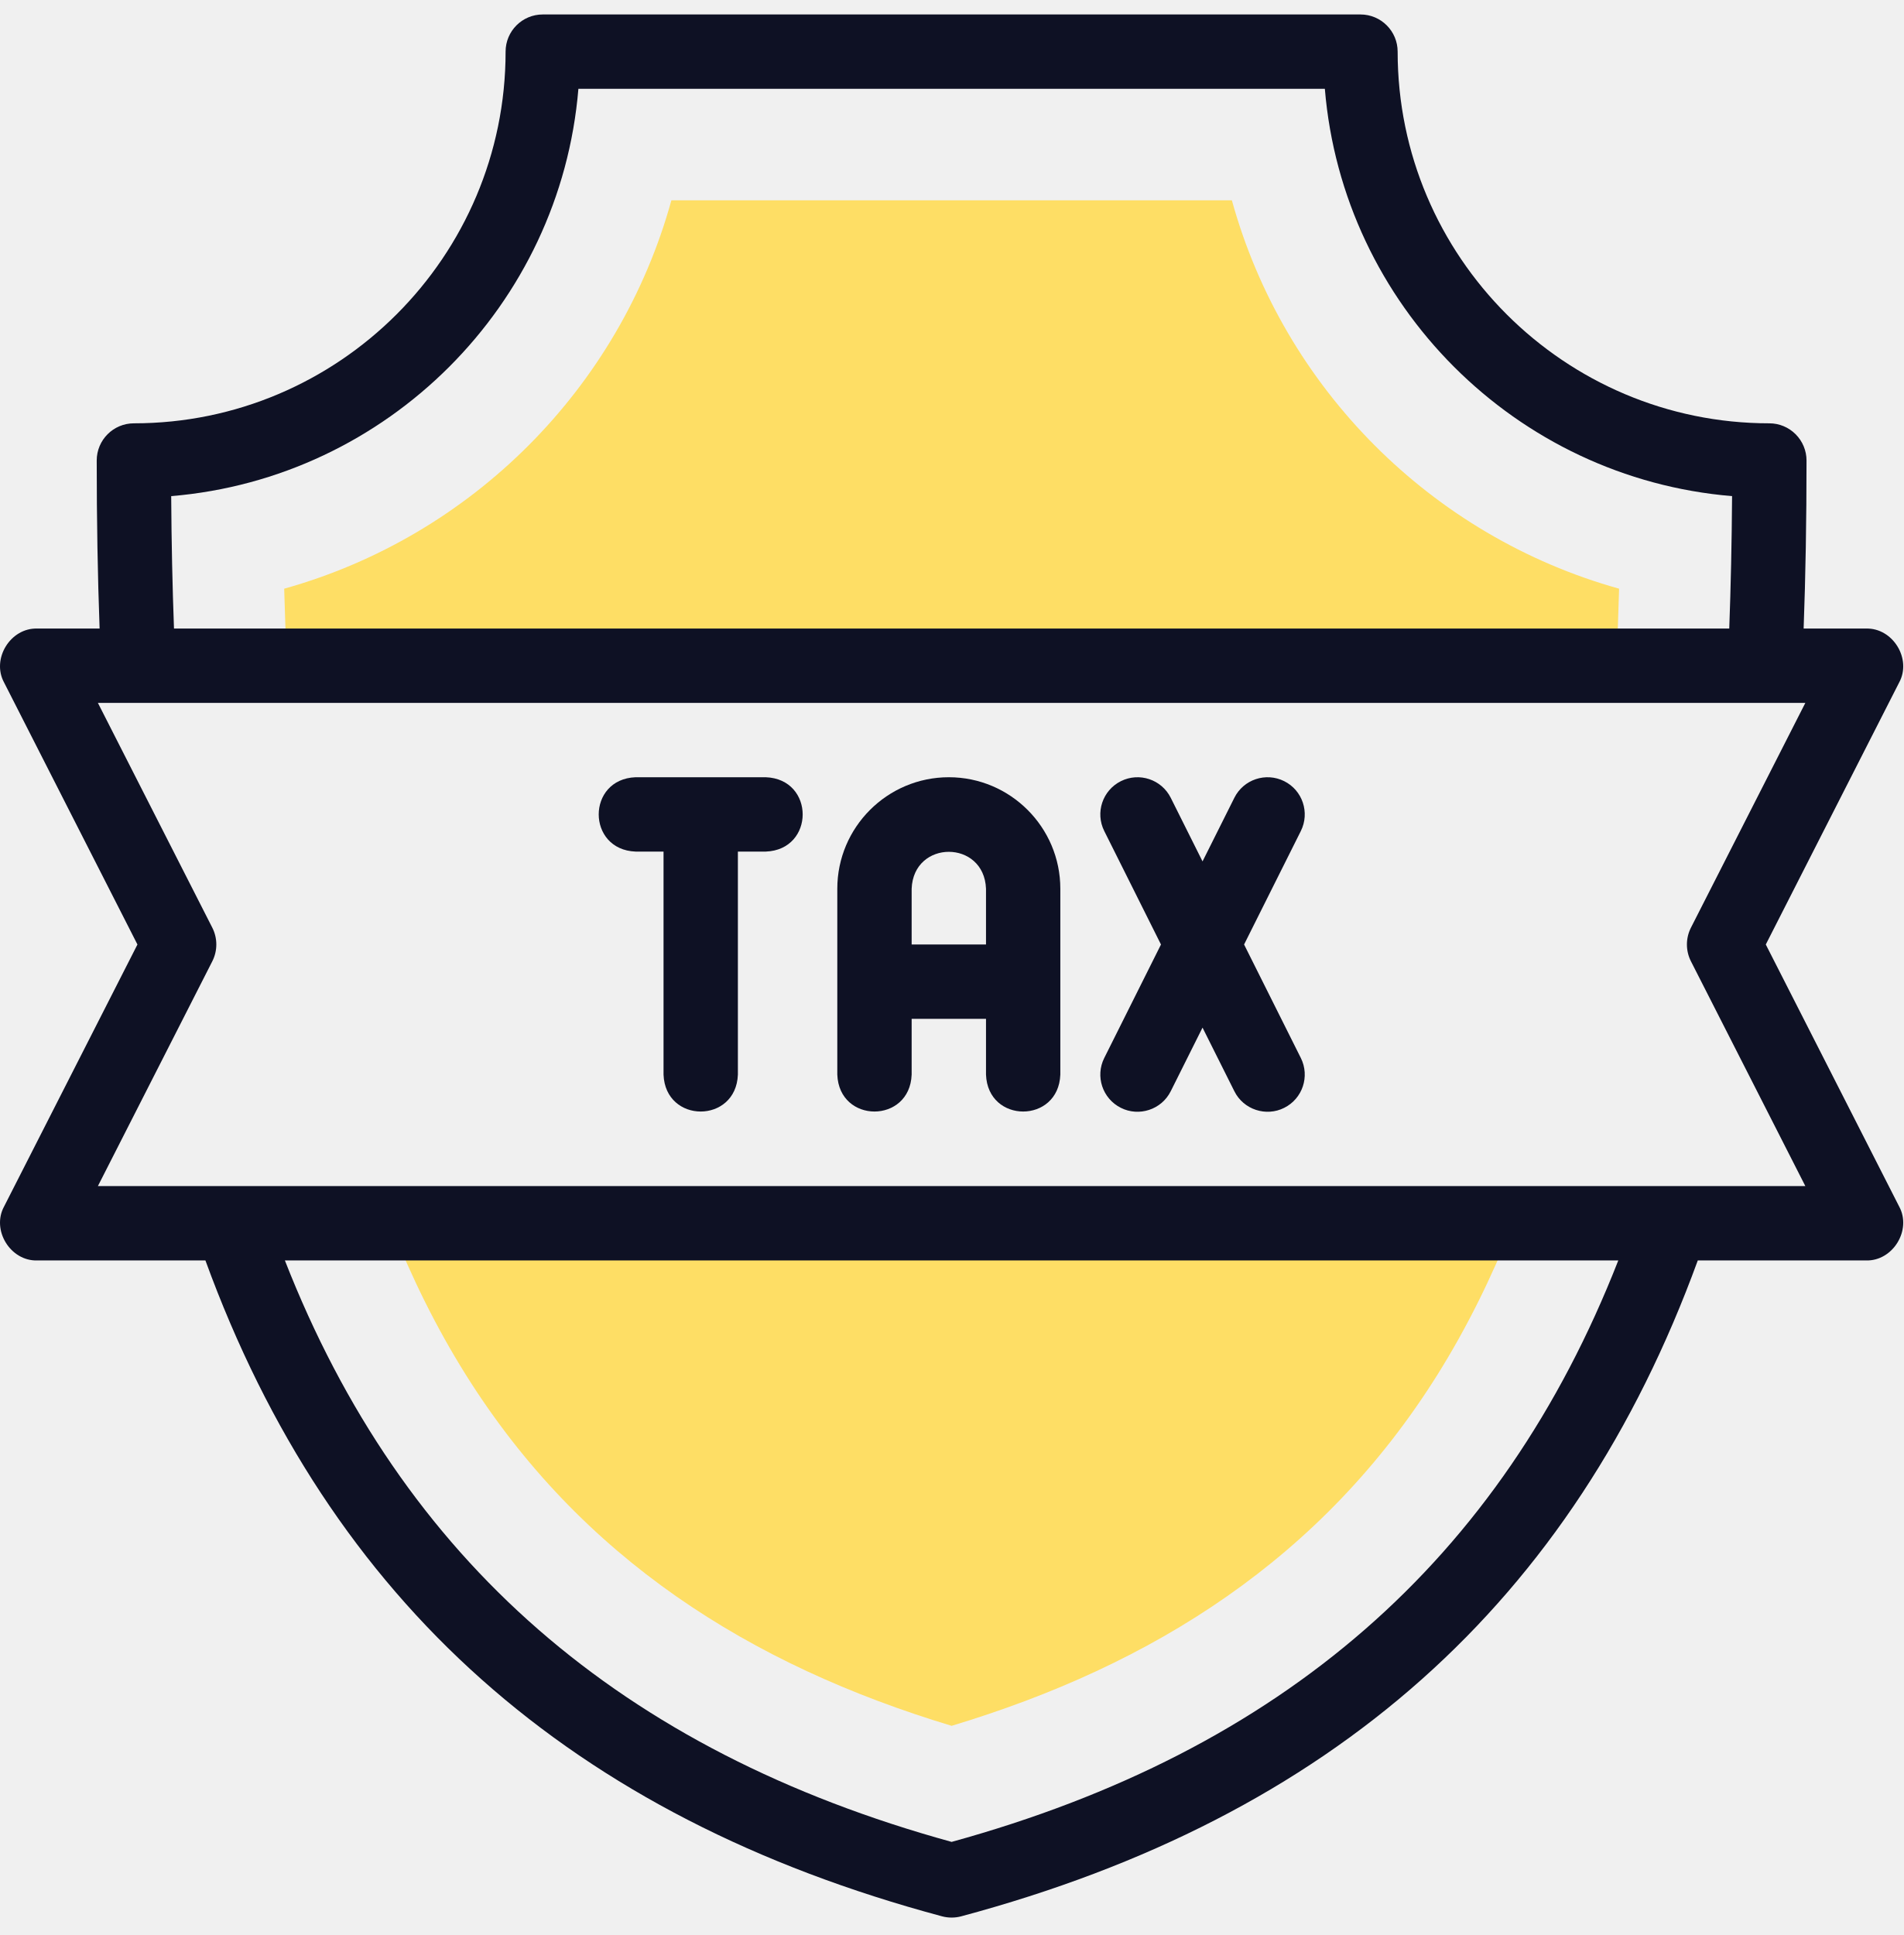
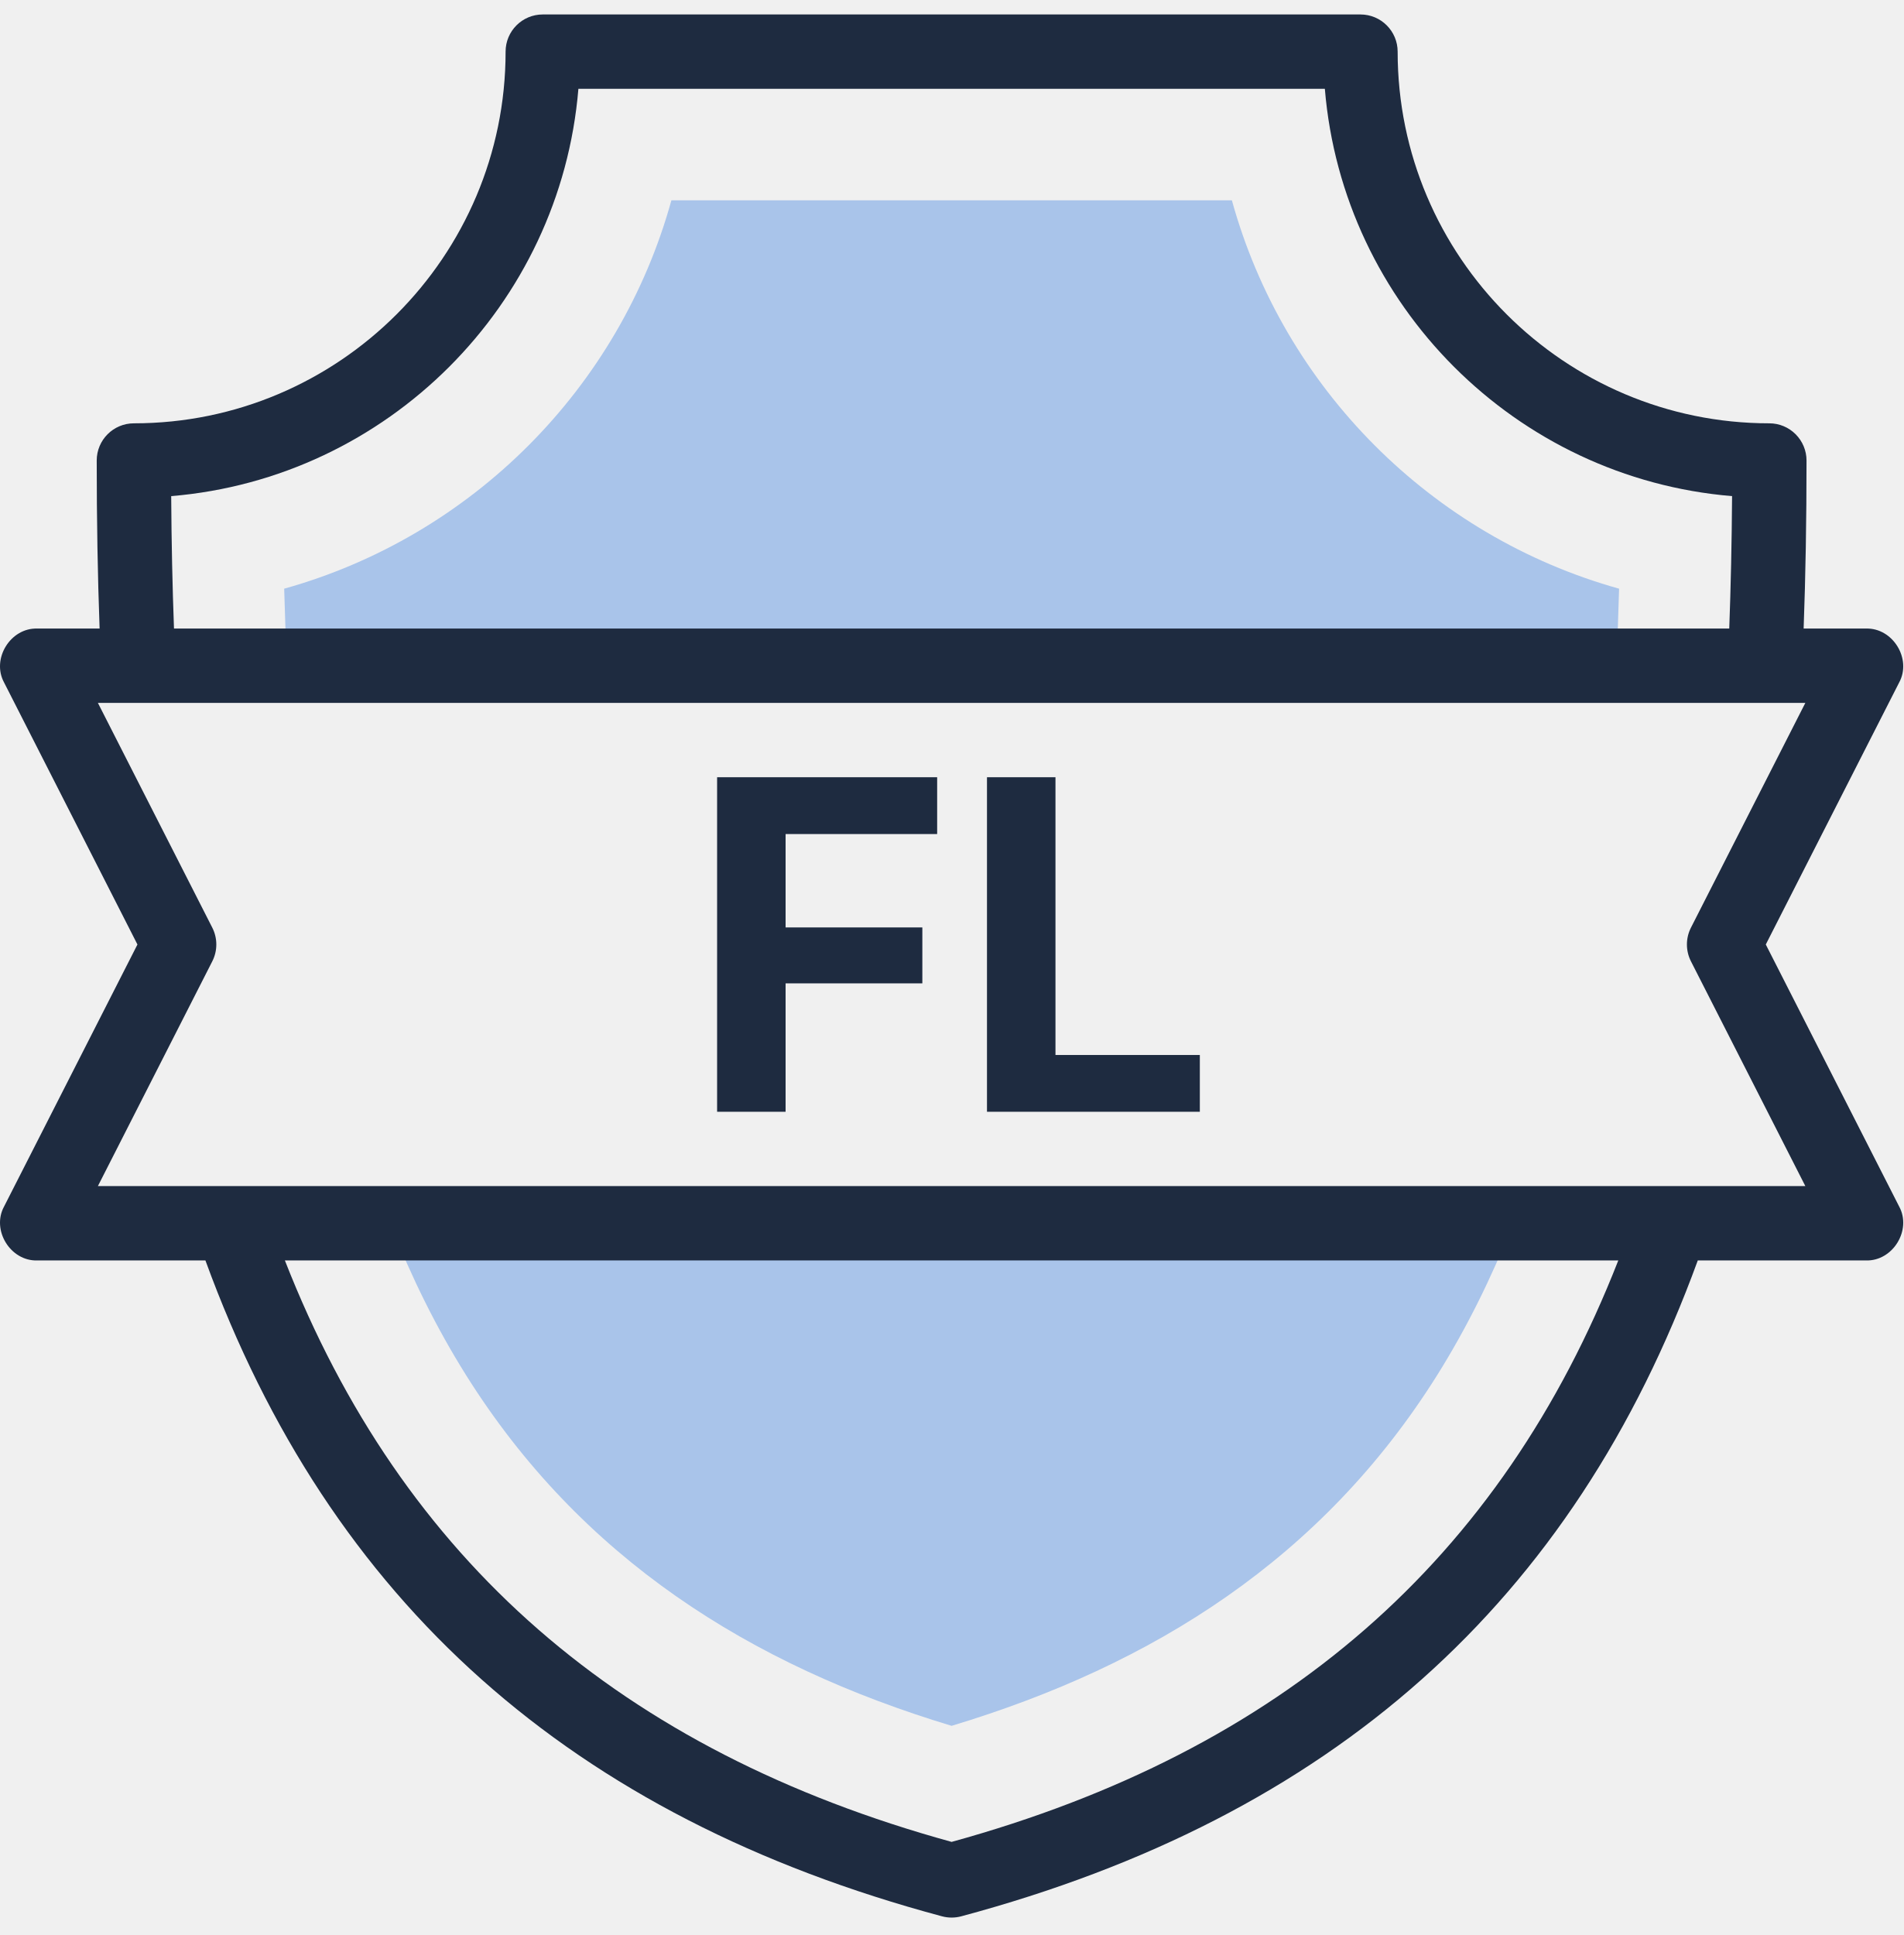
<svg xmlns="http://www.w3.org/2000/svg" width="60" height="61" viewBox="0 0 60 61" fill="none">
  <g clip-path="url(#clip0_1308_11614)">
-     <path fill-rule="evenodd" clip-rule="evenodd" d="M9.047 20.928H50.954C50.992 20.132 51.021 19.341 51.042 18.558C45.127 16.906 40.47 12.236 38.835 6.314H21.166C19.531 12.236 14.874 16.906 8.959 18.558C8.98 19.341 9.009 20.131 9.047 20.928Z" fill="#FEDE65" />
-     <path fill-rule="evenodd" clip-rule="evenodd" d="M47.677 38.621H12.322C12.979 40.279 13.76 41.863 14.687 43.342C18.308 49.12 23.637 52.488 30 54.406C36.363 52.488 41.692 49.12 45.313 43.342C46.239 41.863 47.02 40.279 47.677 38.621Z" fill="#FEDE65" />
-     <path d="M24.14 24.502H20.039C18.486 24.56 18.488 26.788 20.039 26.846H20.918V33.876C20.976 35.429 23.204 35.428 23.262 33.876V26.846H24.14C25.694 26.788 25.692 24.559 24.14 24.502Z" fill="#0E1124" />
-     <path d="M29.912 24.502C27.973 24.502 26.396 26.079 26.396 28.017V33.876C26.454 35.429 28.683 35.428 28.74 33.876V32.118H31.084V33.876C31.141 35.429 33.37 35.428 33.427 33.876V28.017C33.427 26.079 31.85 24.502 29.912 24.502ZM31.084 29.775H28.74V28.017C28.799 26.465 31.025 26.466 31.084 28.017V29.775Z" fill="#0E1124" />
-     <path d="M40.485 24.626C39.906 24.337 39.202 24.571 38.913 25.15L37.91 27.155L36.908 25.15C36.618 24.571 35.914 24.337 35.336 24.626C34.757 24.915 34.522 25.619 34.812 26.198L36.6 29.775L34.812 33.352C34.522 33.931 34.757 34.635 35.336 34.924C35.902 35.211 36.617 34.985 36.908 34.4L37.91 32.395L38.913 34.4C39.203 34.985 39.919 35.211 40.485 34.924C41.064 34.635 41.298 33.931 41.009 33.352L39.22 29.775L41.009 26.198C41.298 25.619 41.064 24.915 40.485 24.626Z" fill="#0E1124" />
-     <path d="M55.667 29.775L59.87 21.518C60.277 20.774 59.673 19.789 58.825 19.815H56.86C56.921 18.154 56.951 16.409 56.951 14.517C56.951 14.207 56.827 13.909 56.607 13.689C56.388 13.469 56.09 13.345 55.779 13.345C49.318 13.345 44.061 8.089 44.061 1.628C44.061 0.981 43.536 0.456 42.889 0.456H17.11C16.463 0.456 15.939 0.981 15.939 1.628C15.939 8.089 10.682 13.345 4.221 13.345C3.574 13.345 3.049 13.87 3.049 14.517C3.049 16.41 3.079 18.155 3.14 19.815H1.174C0.327 19.789 -0.277 20.774 0.13 21.518L4.333 29.775L0.13 38.032C-0.277 38.775 0.327 39.761 1.174 39.735H6.476C10.407 50.512 18.01 57.279 29.697 60.411C29.895 60.464 30.105 60.464 30.303 60.411C41.989 57.28 49.592 50.512 53.523 39.735H58.825C59.673 39.761 60.277 38.775 59.87 38.032L55.667 29.775ZM5.397 15.64C12.216 15.074 17.669 9.619 18.234 2.8H41.766C42.331 9.619 47.784 15.074 54.604 15.64C54.594 17.109 54.564 18.489 54.515 19.815H5.485C5.436 18.49 5.406 17.11 5.397 15.64ZM30 58.065C19.573 55.192 12.681 49.186 8.981 39.735H51.017C47.317 49.186 40.425 55.193 30 58.065ZM3.086 37.391L6.692 30.306C6.862 29.972 6.862 29.577 6.692 29.243L3.086 22.158H56.914L53.308 29.243C53.138 29.577 53.138 29.972 53.308 30.306L56.914 37.391H3.086Z" fill="#0E1124" />
+     <path fill-rule="evenodd" clip-rule="evenodd" d="M9.047 20.928H50.954C50.992 20.132 51.021 19.341 51.042 18.558C45.127 16.906 40.47 12.236 38.835 6.314H21.166C19.531 12.236 14.874 16.906 8.959 18.558C8.98 19.341 9.009 20.131 9.047 20.928Z" fill="#A9C4EA" />
+     <path fill-rule="evenodd" clip-rule="evenodd" d="M47.677 38.621H12.322C12.979 40.279 13.76 41.863 14.687 43.342C18.308 49.12 23.637 52.488 30 54.406C36.363 52.488 41.692 49.12 45.313 43.342C46.239 41.863 47.02 40.279 47.677 38.621Z" fill="#A9C4EA" />
+     <path d="M55.667 29.775L59.87 21.518C60.277 20.774 59.673 19.789 58.825 19.815H56.86C56.921 18.154 56.951 16.409 56.951 14.517C56.951 14.207 56.827 13.909 56.607 13.689C56.388 13.469 56.09 13.345 55.779 13.345C49.318 13.345 44.061 8.089 44.061 1.628C44.061 0.981 43.536 0.456 42.889 0.456H17.11C16.463 0.456 15.939 0.981 15.939 1.628C15.939 8.089 10.682 13.345 4.221 13.345C3.574 13.345 3.049 13.87 3.049 14.517C3.049 16.41 3.079 18.155 3.14 19.815H1.174C0.327 19.789 -0.277 20.774 0.13 21.518L4.333 29.775L0.13 38.032C-0.277 38.775 0.327 39.761 1.174 39.735H6.476C10.407 50.512 18.01 57.279 29.697 60.411C29.895 60.464 30.105 60.464 30.303 60.411C41.989 57.28 49.592 50.512 53.523 39.735H58.825C59.673 39.761 60.277 38.775 59.87 38.032L55.667 29.775ZM5.397 15.64C12.216 15.074 17.669 9.619 18.234 2.8H41.766C42.331 9.619 47.784 15.074 54.604 15.64C54.594 17.109 54.564 18.489 54.515 19.815H5.485C5.436 18.49 5.406 17.11 5.397 15.64ZM30 58.065C19.573 55.192 12.681 49.186 8.981 39.735H51.017C47.317 49.186 40.425 55.193 30 58.065ZM3.086 37.391L6.692 30.306C6.862 29.972 6.862 29.577 6.692 29.243L3.086 22.158H56.914L53.308 29.243C53.138 29.577 53.138 29.972 53.308 30.306L56.914 37.391H3.086Z" fill="#1E2B40" />
  </g>
  <defs>
    <clipPath id="clip0_1308_11614">
      <rect width="60" height="60" fill="white" transform="translate(0 0.453125)" />
    </clipPath>
  </defs>
+   <path d="M22.607 35.048H24.766V31H29.077V29.237H24.766V26.293H29.544V24.502H22.607ZM31.115 35.048H37.825V33.258H33.274V24.502H31.115Z" fill="#1E2B40" />
</svg>
